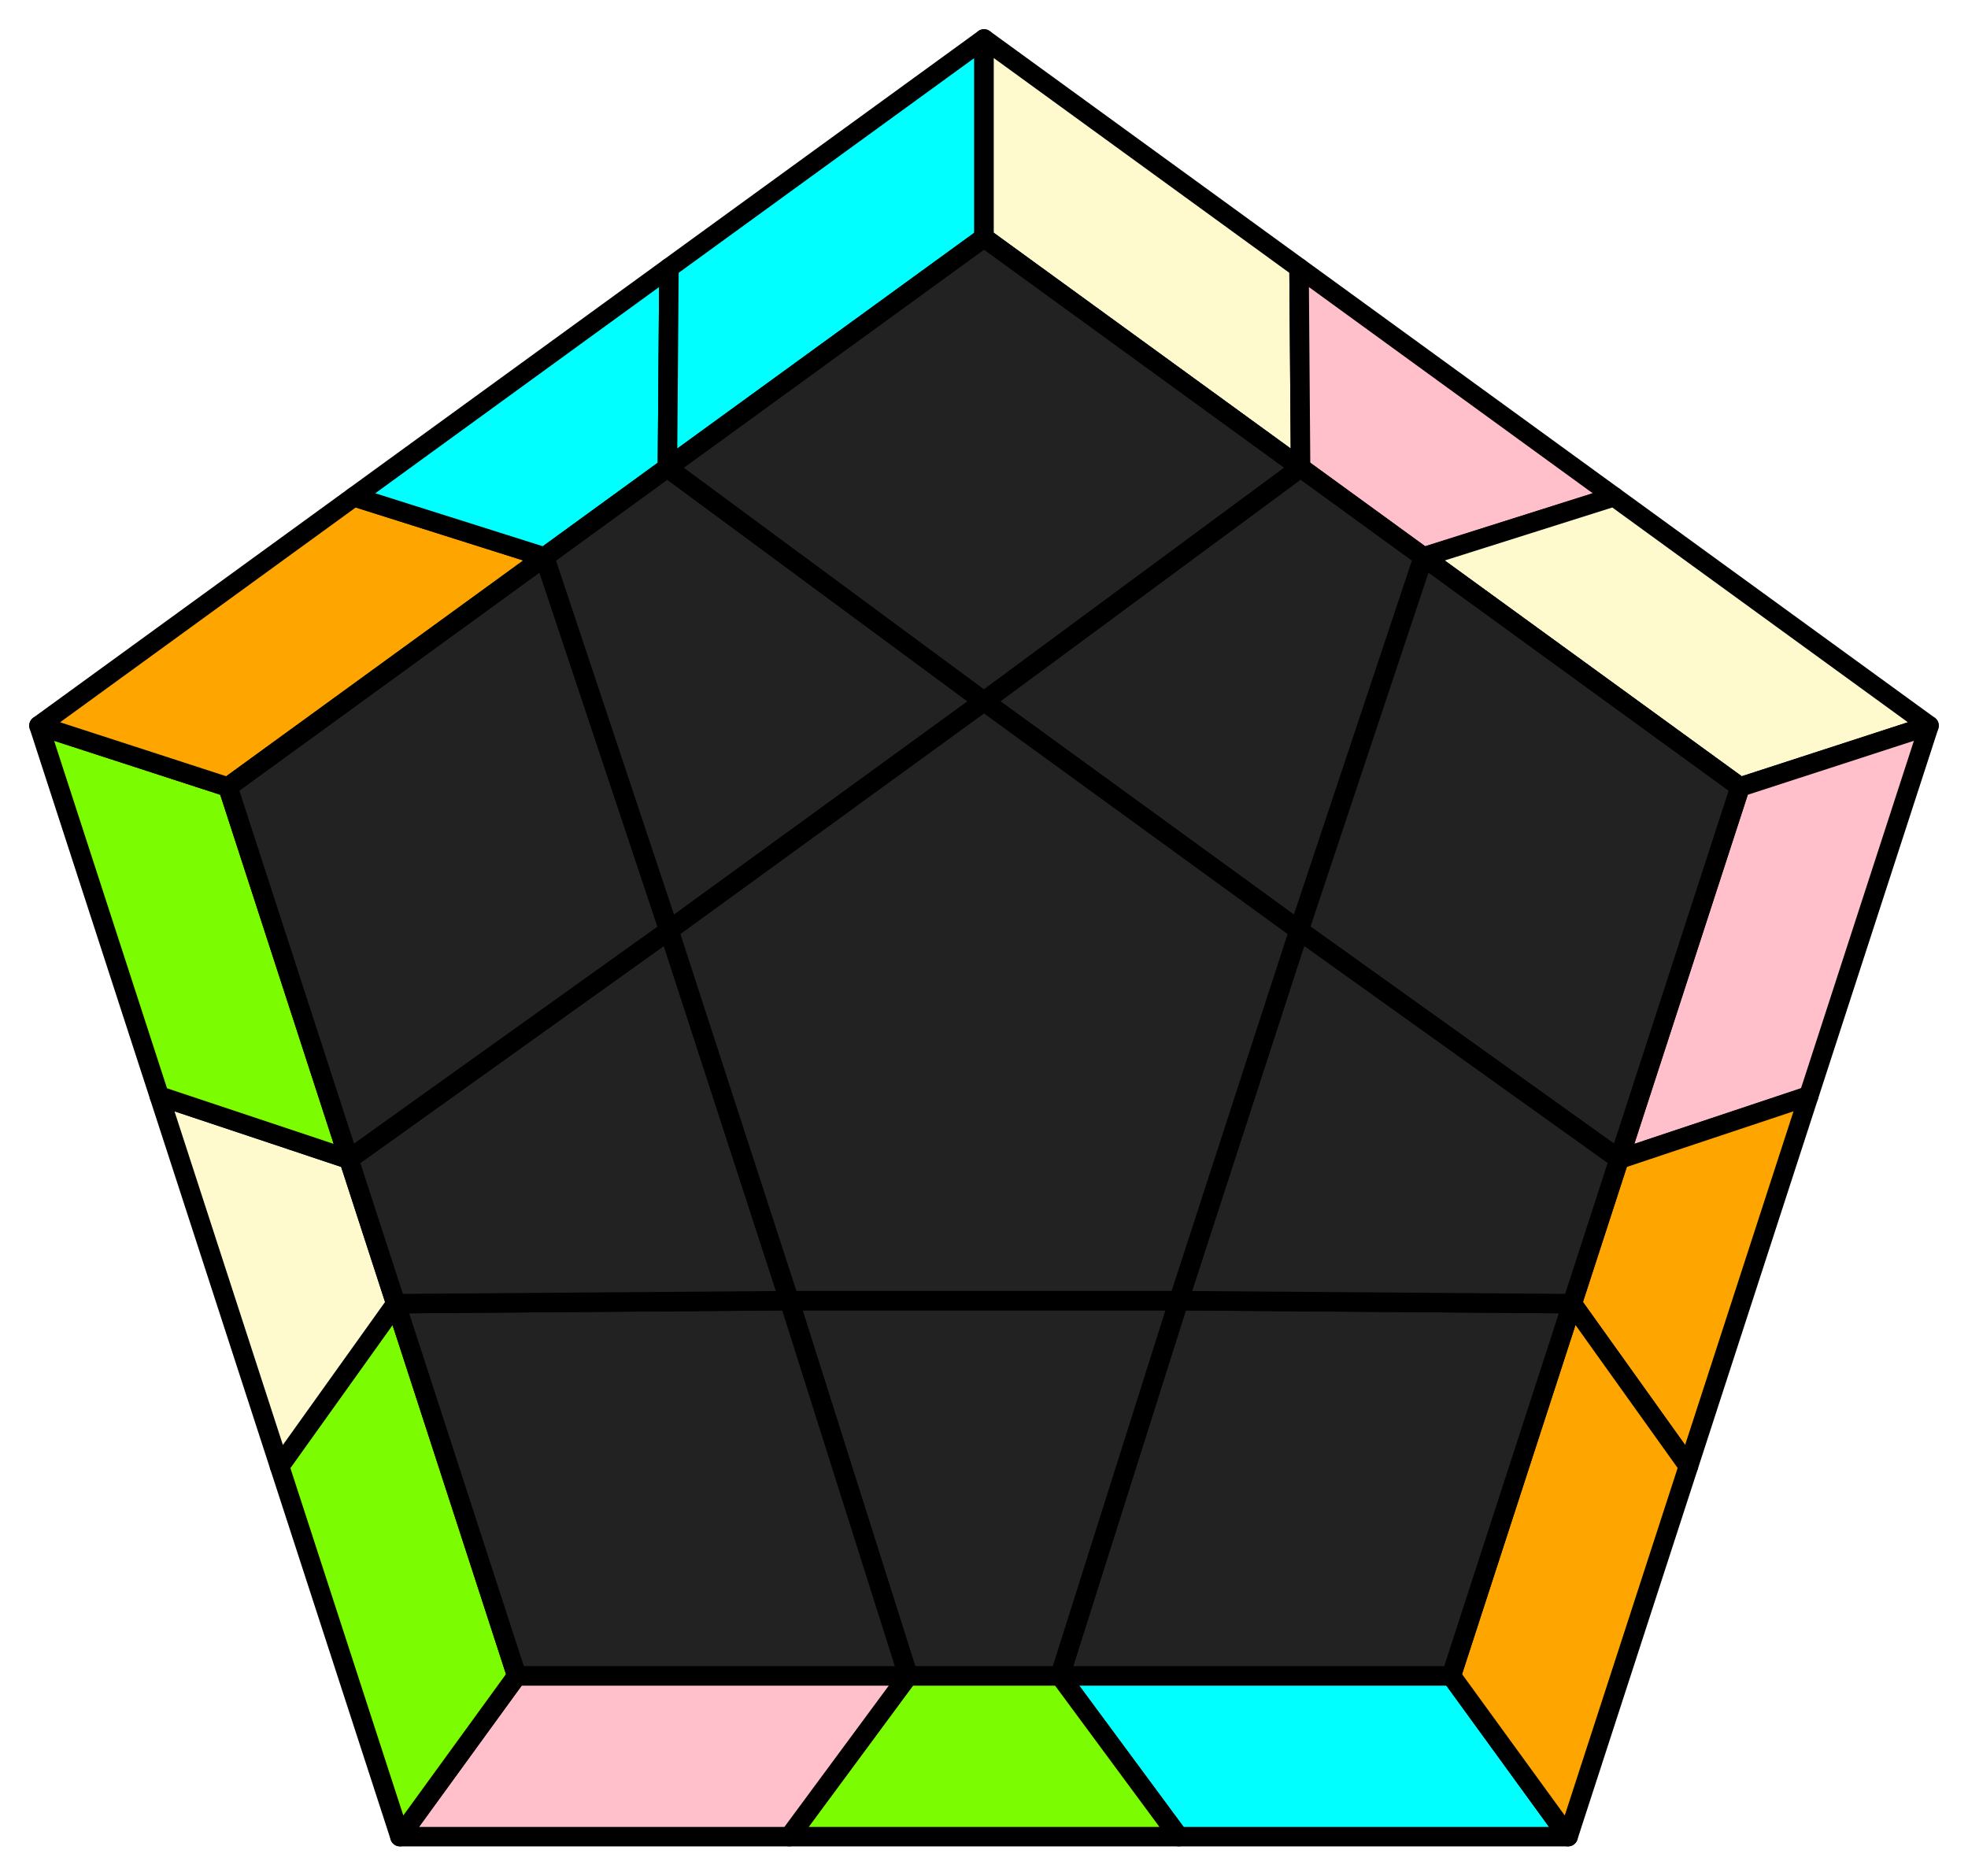
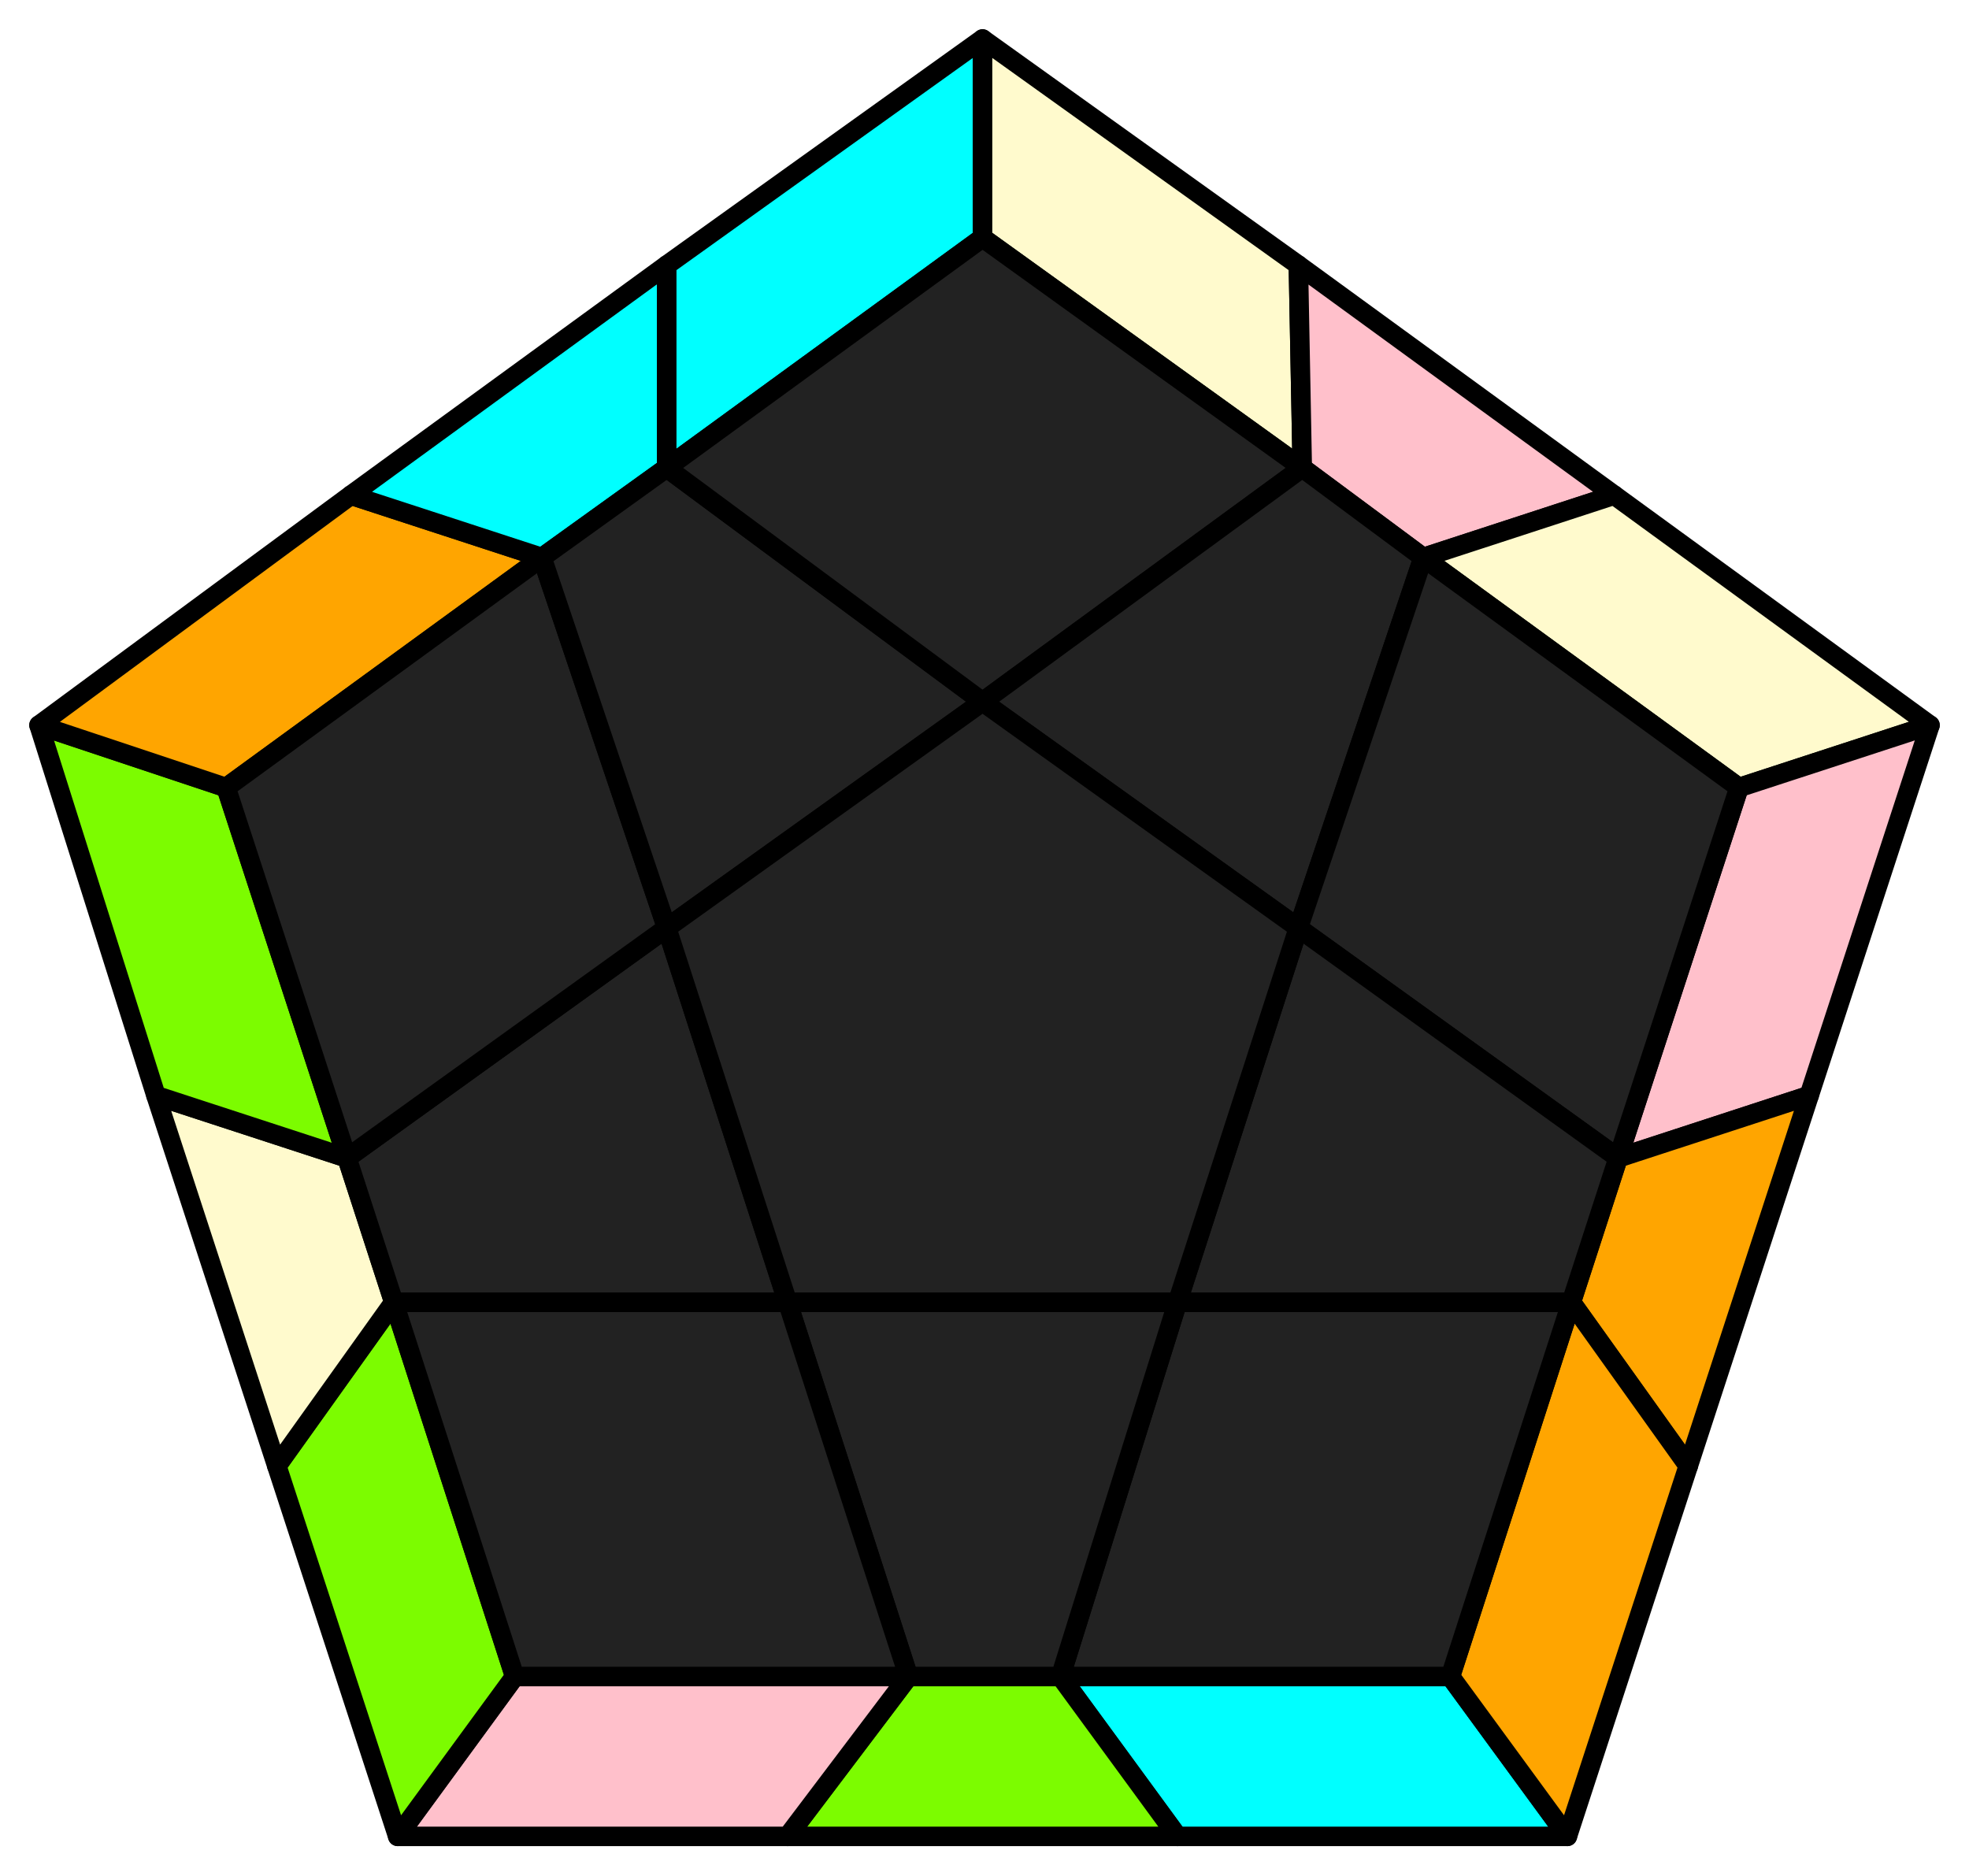
- <svg xmlns="http://www.w3.org/2000/svg" width="50.541" height="48.165">
-   <polygon stroke="black" stroke-width="0.5" points="40.271 47.165 30.271 47.165 27.221 43.036 37.271 43.036" stroke-linejoin="round" fill="#00ffff" />
-   <polygon stroke="black" stroke-width="0.5" points="30.271 47.165 20.271 47.165 23.321 43.036 27.221 43.036" stroke-linejoin="round" fill="#7cfc00" />
-   <polygon stroke="black" stroke-width="0.5" points="20.271 47.165 10.271 47.165 13.271 43.036 23.321 43.036" stroke-linejoin="round" fill="#ffc0cb" />
-   <polygon stroke="black" stroke-width="0.5" points="10.271 47.165 7.18 37.655 10.165 33.478 13.271 43.036" stroke-linejoin="round" fill="#7cfc00" />
-   <polygon stroke="black" stroke-width="0.5" points="7.18 37.655 4.09 28.144 8.96 29.769 10.165 33.478" stroke-linejoin="round" fill="#fffacd" />
-   <polygon stroke="black" stroke-width="0.5" points="4.09 28.144 1.0 18.634 5.854 20.211 8.96 29.769" stroke-linejoin="round" fill="#7cfc00" />
-   <polygon stroke="black" stroke-width="0.5" points="1.0 18.634 9.09 12.756 13.985 14.304 5.854 20.211" stroke-linejoin="round" fill="#ffa500" />
-   <polygon stroke="black" stroke-width="0.5" points="9.09 12.756 17.18 6.878 17.14 12.011 13.985 14.304" stroke-linejoin="round" fill="#00ffff" />
-   <polygon stroke="black" stroke-width="0.5" points="17.18 6.878 25.271 1.0 25.271 6.104 17.14 12.011" stroke-linejoin="round" fill="#00ffff" />
-   <polygon stroke="black" stroke-width="0.5" points="25.271 1.0 33.361 6.878 33.401 12.011 25.271 6.104" stroke-linejoin="round" fill="#fffacd" />
-   <polygon stroke="black" stroke-width="0.5" points="33.361 6.878 41.451 12.756 36.556 14.304 33.401 12.011" stroke-linejoin="round" fill="#ffc0cb" />
-   <polygon stroke="black" stroke-width="0.5" points="41.451 12.756 49.541 18.634 44.687 20.211 36.556 14.304" stroke-linejoin="round" fill="#fffacd" />
-   <polygon stroke="black" stroke-width="0.5" points="49.541 18.634 46.451 28.144 41.581 29.769 44.687 20.211" stroke-linejoin="round" fill="#ffc0cb" />
-   <polygon stroke="black" stroke-width="0.5" points="46.451 28.144 43.361 37.655 40.376 33.478 41.581 29.769" stroke-linejoin="round" fill="#ffa500" />
-   <polygon stroke="black" stroke-width="0.5" points="43.361 37.655 40.271 47.165 37.271 43.036 40.376 33.478" stroke-linejoin="round" fill="#ffa500" />
-   <polygon stroke="black" stroke-width="0.5" points="37.271 43.036 27.221 43.036 30.271 33.401 40.376 33.478" stroke-linejoin="round" fill="#222" />
-   <polygon stroke="black" stroke-width="0.5" points="27.221 43.036 23.321 43.036 20.271 33.401 30.271 33.401" stroke-linejoin="round" fill="#222" />
-   <polygon stroke="black" stroke-width="0.5" points="13.271 43.036 10.165 33.478 20.271 33.401 23.321 43.036" stroke-linejoin="round" fill="#222" />
-   <polygon stroke="black" stroke-width="0.5" points="10.165 33.478 8.96 29.769 17.18 23.891 20.271 33.401" stroke-linejoin="round" fill="#222" />
-   <polygon stroke="black" stroke-width="0.5" points="5.854 20.211 13.985 14.304 17.18 23.891 8.96 29.769" stroke-linejoin="round" fill="#222" />
-   <polygon stroke="black" stroke-width="0.5" points="13.985 14.304 17.14 12.011 25.271 18.013 17.18 23.891" stroke-linejoin="round" fill="#222" />
-   <polygon stroke="black" stroke-width="0.5" points="25.271 6.104 33.401 12.011 25.271 18.013 17.14 12.011" stroke-linejoin="round" fill="#222" />
-   <polygon stroke="black" stroke-width="0.5" points="33.401 12.011 36.556 14.304 33.361 23.891 25.271 18.013" stroke-linejoin="round" fill="#222" />
-   <polygon stroke="black" stroke-width="0.5" points="44.687 20.211 41.581 29.769 33.361 23.891 36.556 14.304" stroke-linejoin="round" fill="#222" />
-   <polygon stroke="black" stroke-width="0.5" points="41.581 29.769 40.376 33.478 30.271 33.401 33.361 23.891" stroke-linejoin="round" fill="#222" />
-   <polygon stroke="black" stroke-width="0.5" points="30.271 33.401 20.271 33.401 17.18 23.891 25.271 18.013 33.361 23.891" stroke-linejoin="round" fill="#222" />
+ <svg xmlns="http://www.w3.org/2000/svg" id="95" width="505" height="481">
+   <style>
+ polygon { stroke: black; stroke-width: 5px; stroke-linejoin: round;}
+ .green {fill: #7cfc00;}
+ .orange {fill: #ffa500;}
+ .blue {fill: #00ffff;}
+ .beige {fill: #fffacd;}
+ .pink {fill: #ffc0cb;}
+ .grey {fill: #222;}
+ </style>
+   <polygon class="blue" points="402 471 302 471 272 430 372 430" />
+   <polygon class="green" points="302 471 202 471 233 430 272 430" />
+   <polygon class="pink" points="202 471 102 471 132 430 233 430" />
+   <polygon class="green" points="102 471 71 376 101 334 132 430" />
+   <polygon class="beige" points="71 376 40 281 89 297 101 334" />
+   <polygon class="green" points="40 281 10 186 58 202 89 297" />
+   <polygon class="orange" points="10 186 90 127 139 143 58 202" />
+   <polygon class="blue" points="90 127 171 68 171 120 139 143" />
+   <polygon class="blue" points="171 68 252 10 252 61 171 120" />
+   <polygon class="beige" points="252 10 333 68 334 120 252 61" />
+   <polygon class="pink" points="333 68 414 127 365 143 334 120" />
+   <polygon class="beige" points="414 127 495 186 446 202 365 143" />
+   <polygon class="pink" points="495 186 464 281 415 297 446 202" />
+   <polygon class="orange" points="464 281 433 376 403 334 415 297" />
+   <polygon class="orange" points="433 376 402 471 372 430 403 334" />
+   <polygon class="grey" points="372 430 272 430 302 334 403 334" />
+   <polygon class="grey" points="272 430 233 430 202 334 302 334" />
+   <polygon class="grey" points="132 430 101 334 202 334 233 430" />
+   <polygon class="grey" points="101 334 89 297 171 238 202 334" />
+   <polygon class="grey" points="58 202 139 143 171 238 89 297" />
+   <polygon class="grey" points="139 143 171 120 252 180 171 238" />
+   <polygon class="grey" points="252 61 334 120 252 180 171 120" />
+   <polygon class="grey" points="334 120 365 143 333 238 252 180" />
+   <polygon class="grey" points="446 202 415 297 333 238 365 143" />
+   <polygon class="grey" points="415 297 403 334 302 334 333 238" />
+   <polygon class="grey" points="302 334 202 334 171 238 252 180 333 238" />
</svg>
